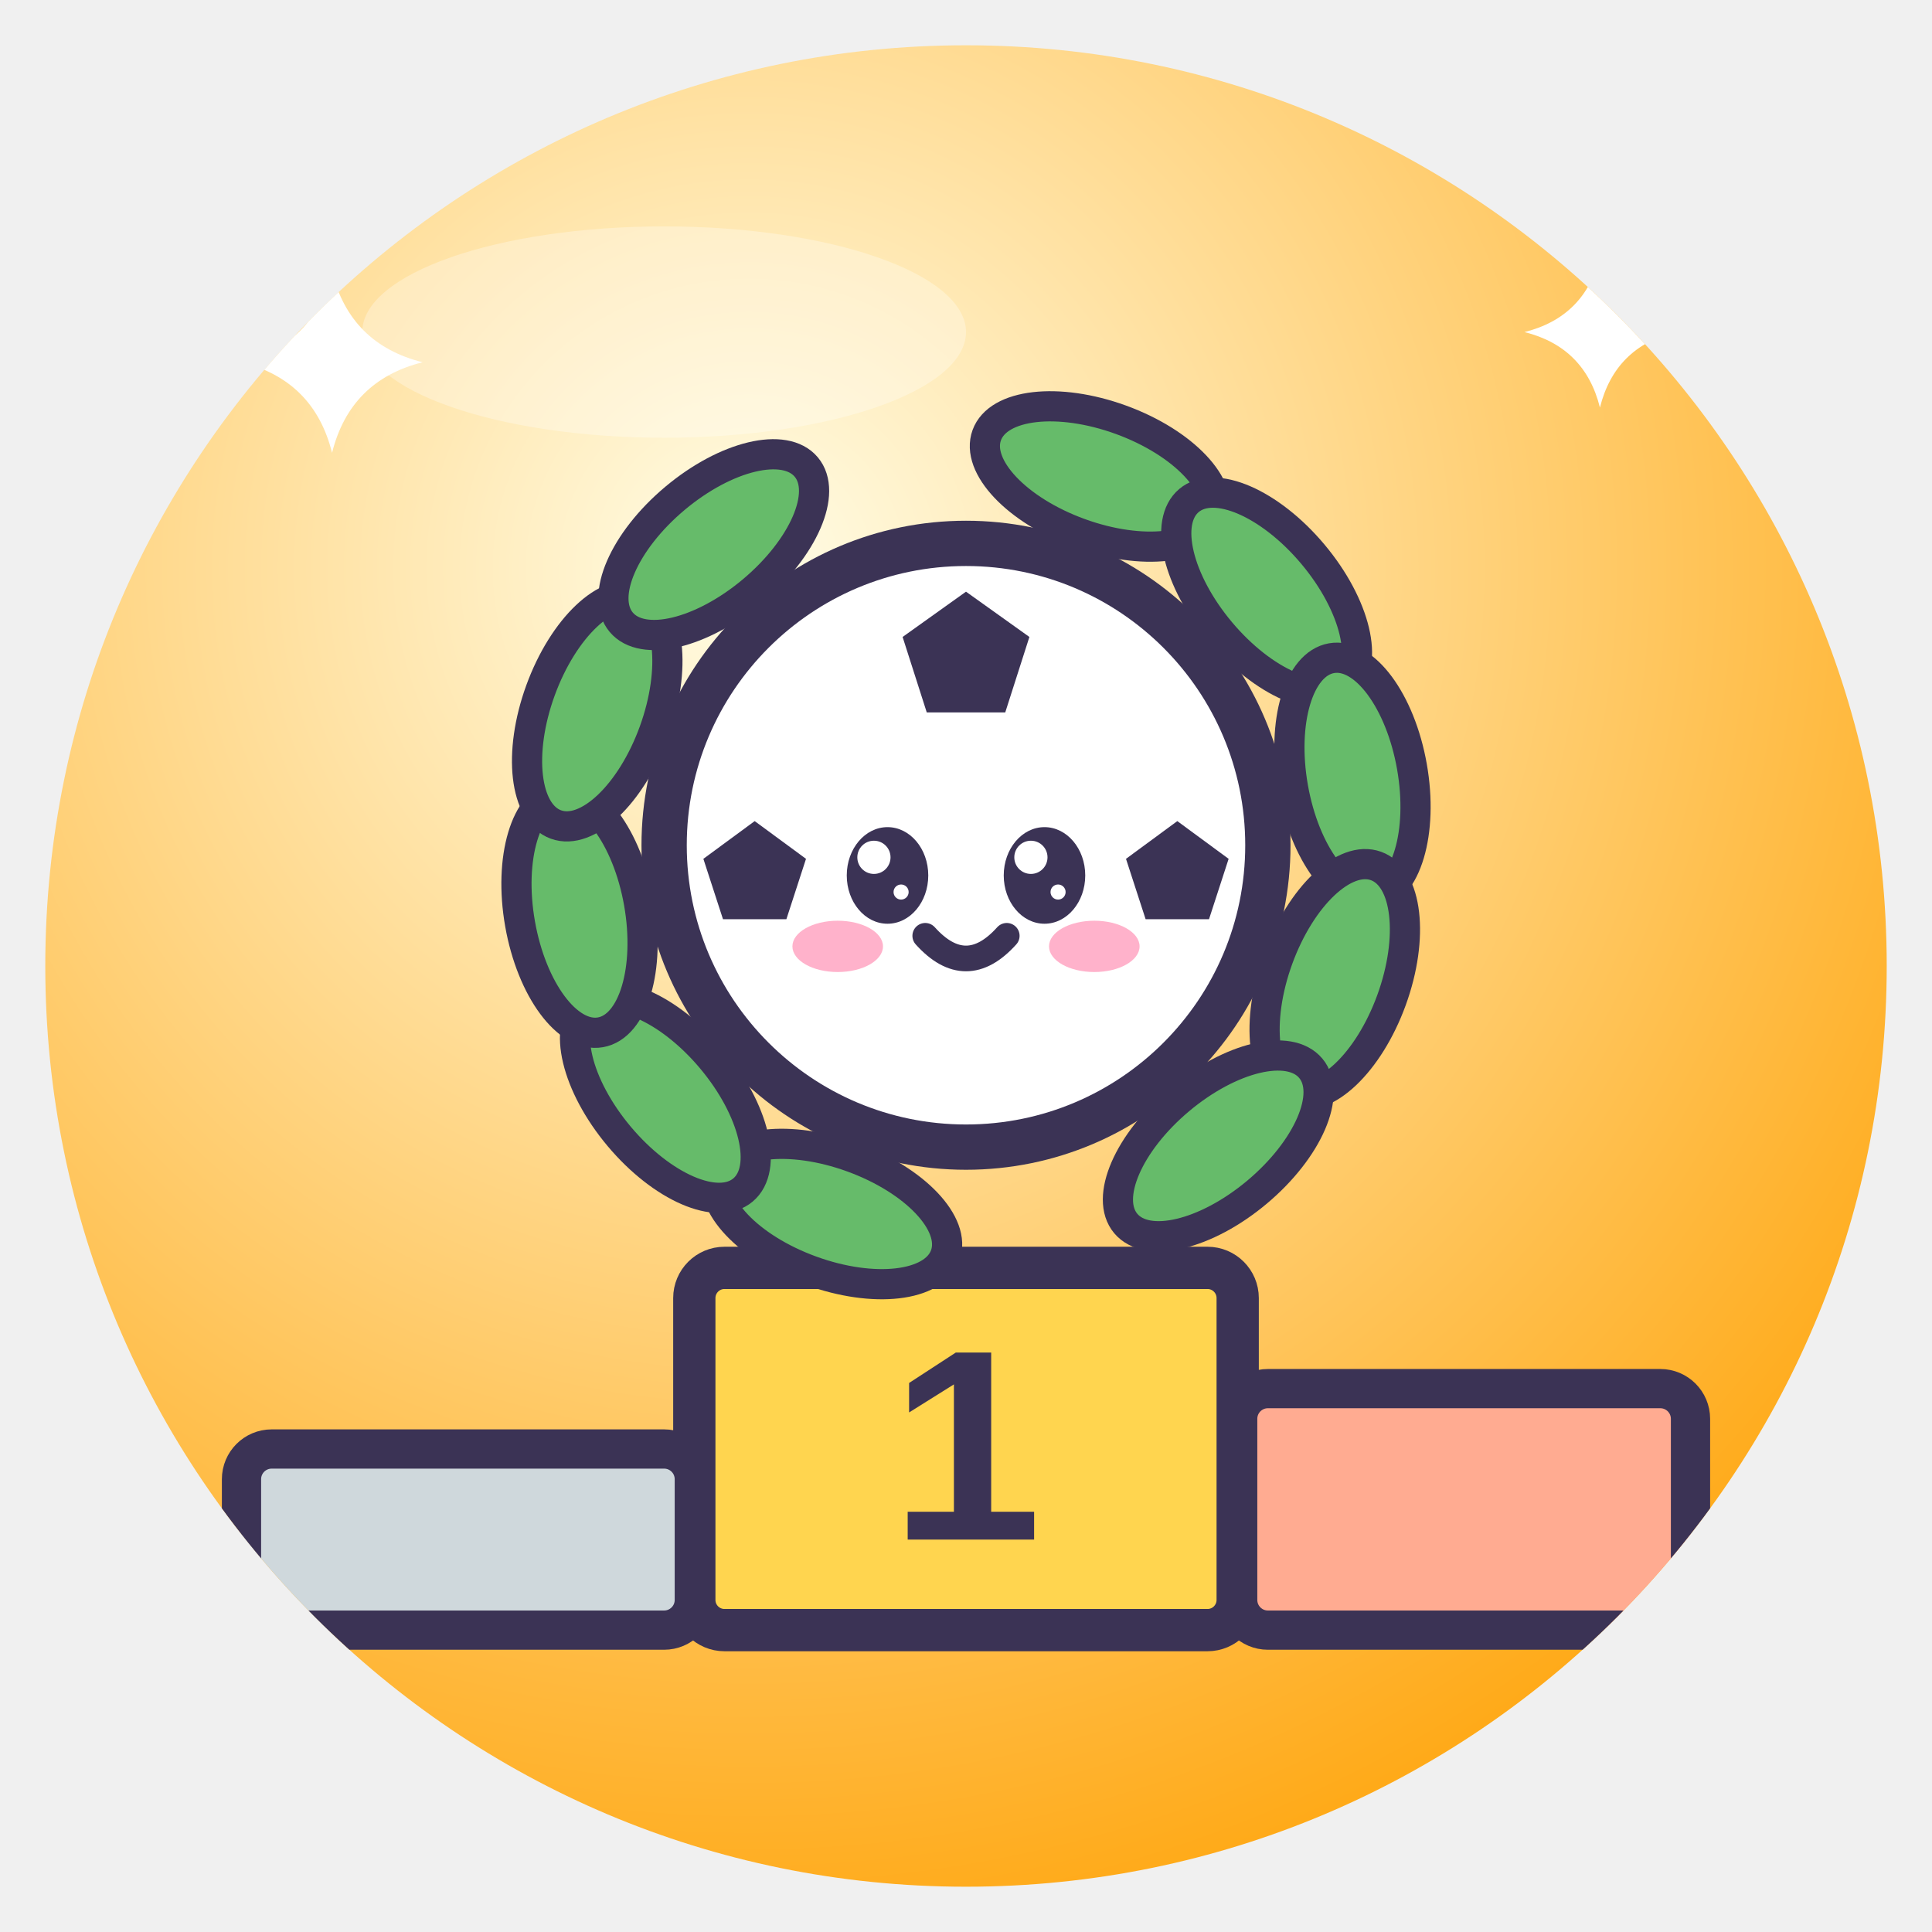
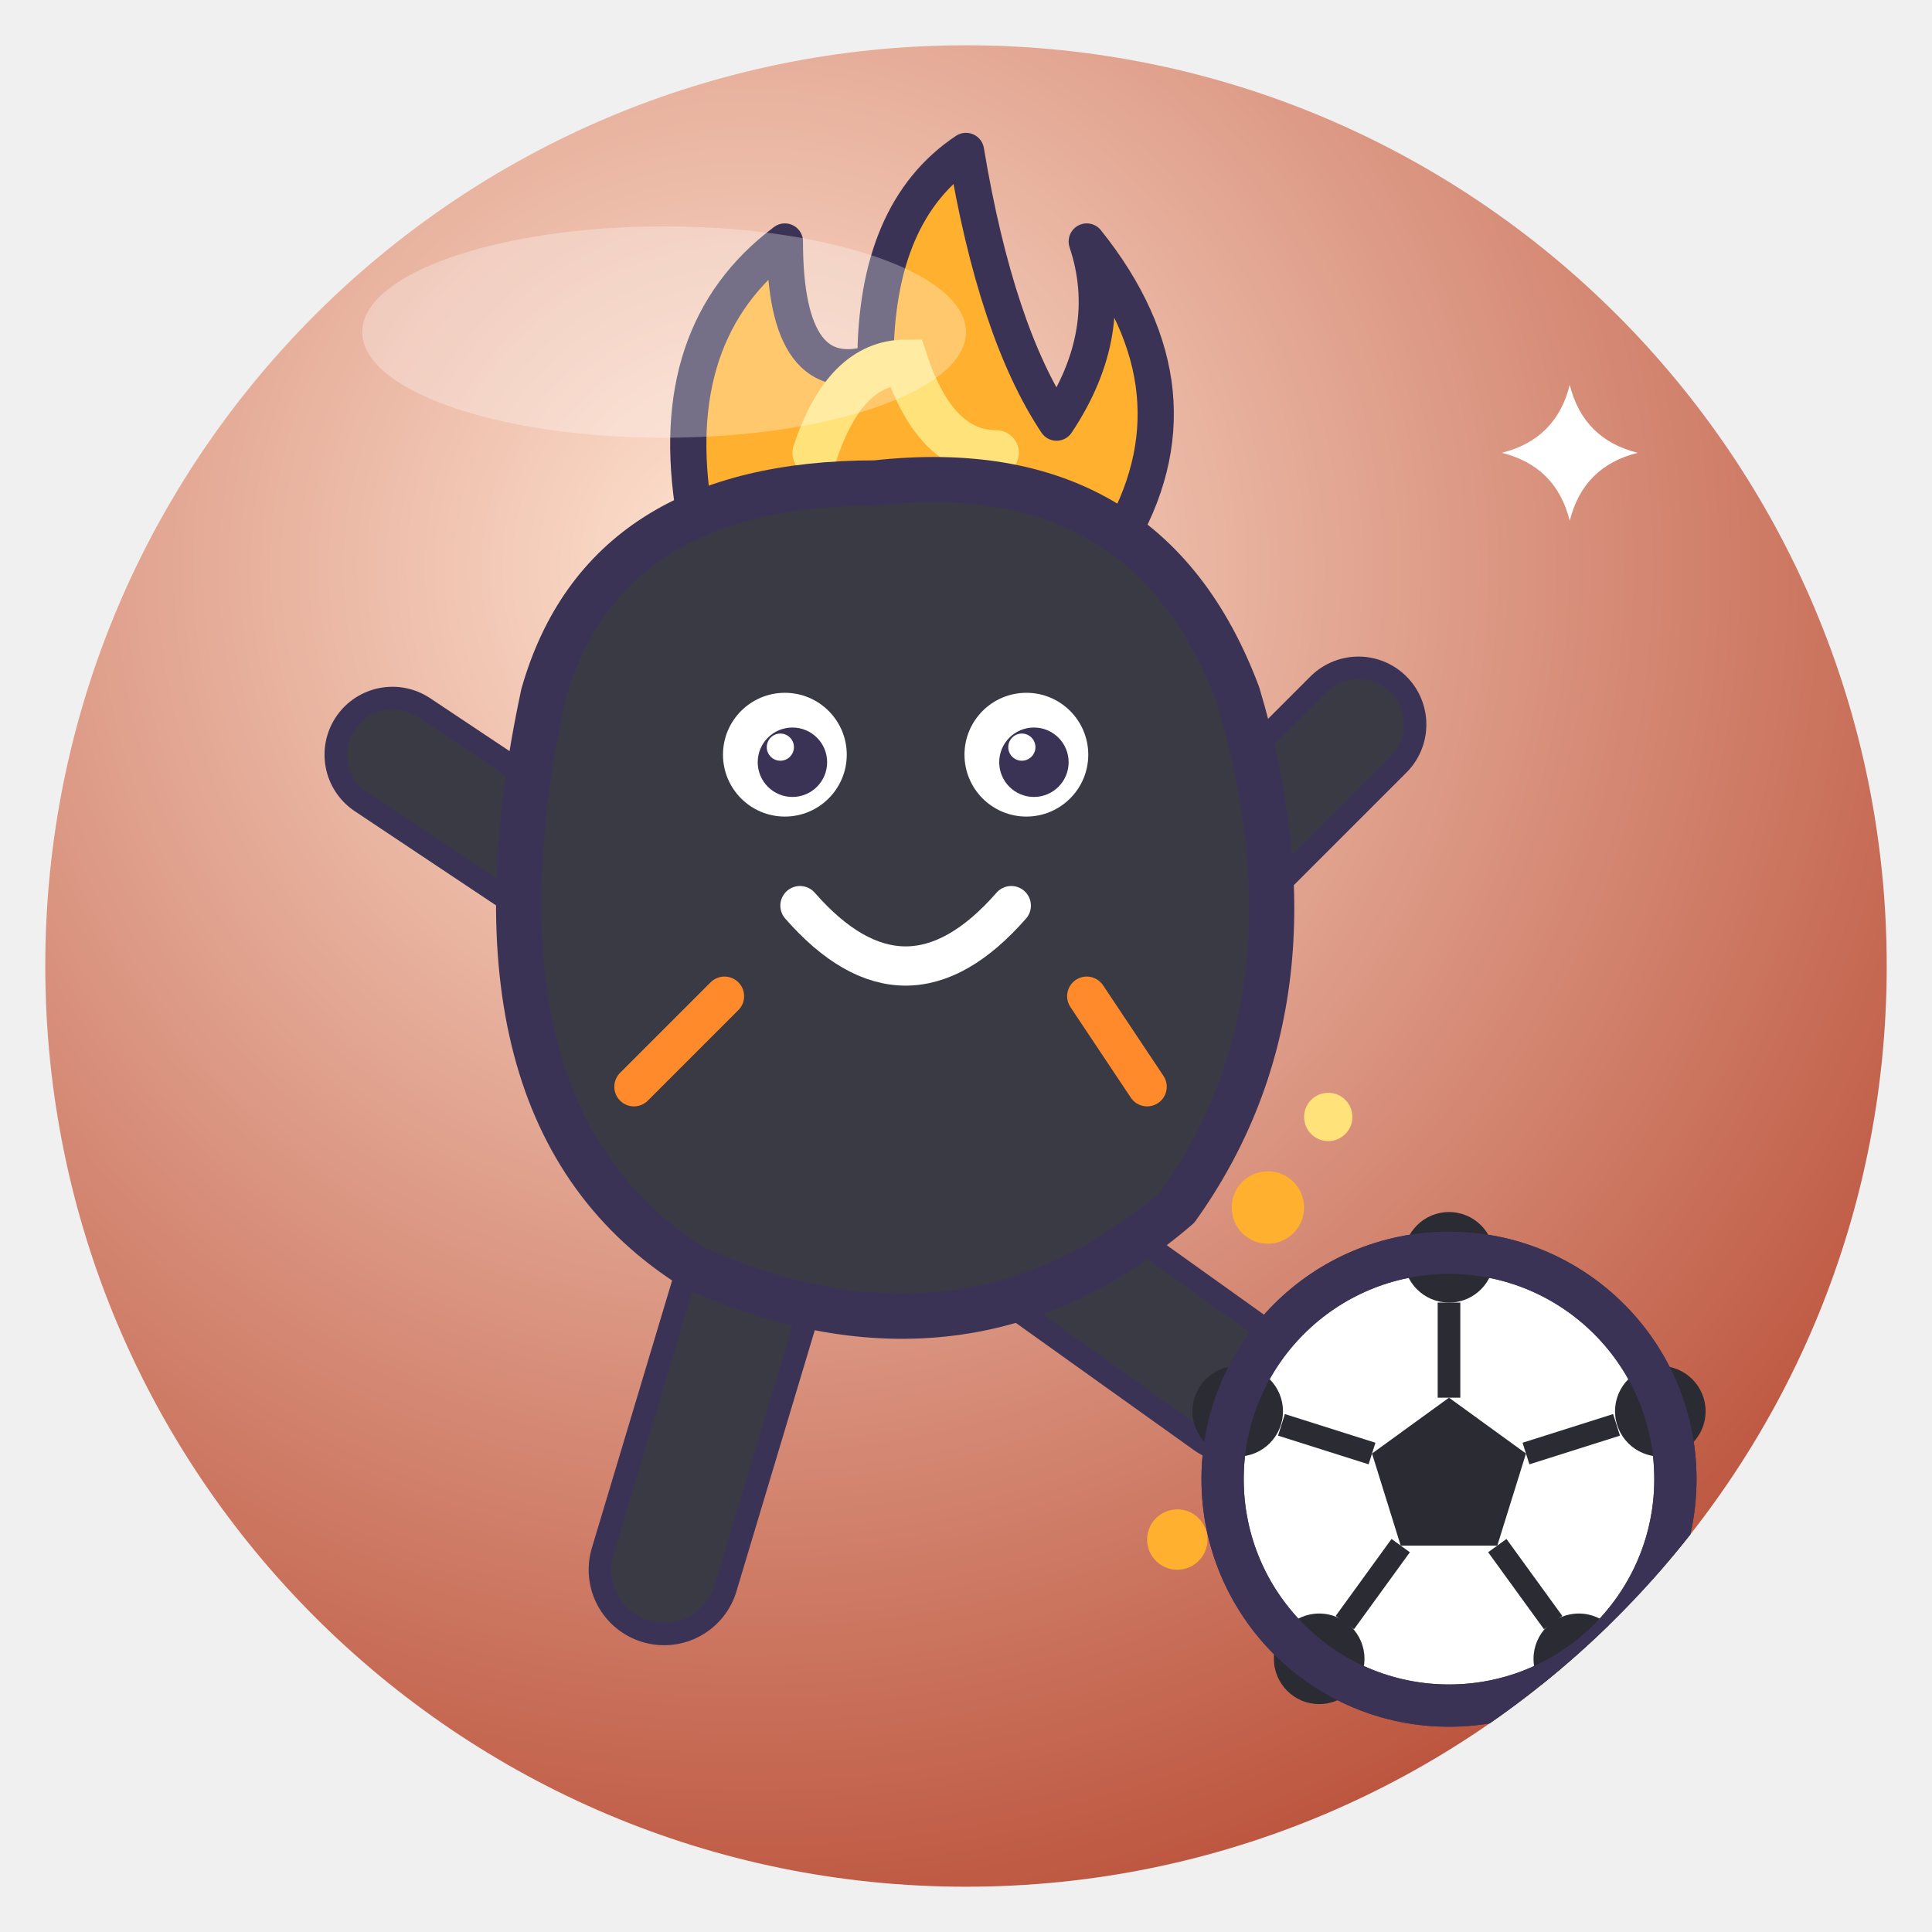
<svg xmlns="http://www.w3.org/2000/svg" viewBox="0 0 128 128" width="128" height="128">
  <defs>
    <radialGradient id="g" cx="38%" cy="28%" r="85%">
-       <stop offset="0" stop-color="#FFFDE7" />
-       <stop offset="1" stop-color="#FFA000" />
+       <stop offset="0" stop-color="#FFE4D2" />
+       <stop offset="1" stop-color="#B5452E" />
    </radialGradient>
    <clipPath id="c">
      <circle cx="64" cy="64" r="61" />
    </clipPath>
  </defs>
  <circle cx="64" cy="64" r="61" fill="url(#g)" />
  <g clip-path="url(#c)">
-     <g transform="translate(64 108) rotate(0) scale(1.0)">
-       <rect x="-18" y="-24" width="36" height="24" rx="2" fill="#FFD54F" stroke="#3B3355" stroke-linejoin="round" stroke-linecap="round" stroke-width="2.8" />
-       <text x="0" y="-6" font-family="Arial" font-weight="700" font-size="18" fill="#3B3355" text-anchor="middle">1</text>
-       <rect x="-48" y="-12" width="30" height="12" rx="2" fill="#CFD8DC" stroke="#3B3355" stroke-linejoin="round" stroke-linecap="round" stroke-width="2.6" />
-       <rect x="18" y="-16" width="30" height="16" rx="2" fill="#FFAB91" stroke="#3B3355" stroke-linejoin="round" stroke-linecap="round" stroke-width="2.6" />
-     </g>
-     <circle cx="64" cy="56" r="20" fill="#FFFFFF" stroke="#3B3355" stroke-linejoin="round" stroke-linecap="round" stroke-width="3" />
-     <polygon points="64.0,39.2 68.2,42.2 66.6,47.2 61.4,47.2 59.8,42.2" fill="#3B3355" />
-     <polygon points="50.0,54.4 53.4,56.9 52.1,60.9 47.9,60.9 46.6,56.9" fill="#3B3355" />
-     <polygon points="78.0,54.4 81.4,56.9 80.1,60.9 75.9,60.9 74.6,56.9" fill="#3B3355" />
-     <ellipse cx="58.8" cy="58.0" rx="2.7" ry="3.2" fill="#3B3355" />
-     <circle cx="57.9" cy="56.8" r="1.1" fill="#fff" />
-     <circle cx="59.7" cy="59.1" r="0.5" fill="#fff" />
-     <ellipse cx="69.2" cy="58.0" rx="2.7" ry="3.2" fill="#3B3355" />
-     <circle cx="68.3" cy="56.8" r="1.1" fill="#fff" />
-     <circle cx="70.1" cy="59.1" r="0.5" fill="#fff" />
-     <ellipse cx="55.5" cy="62.7" rx="3.0" ry="1.7" fill="#FF7FA8" opacity=".6" />
-     <ellipse cx="72.5" cy="62.7" rx="3.0" ry="1.7" fill="#FF7FA8" opacity=".6" />
-     <path d="M61.3 62.0 Q64 65.0 66.7 62.0" fill="none" stroke="#3B3355" stroke-linejoin="round" stroke-linecap="round" stroke-width="1.7" />
-     <g transform="translate(55.10748 80.43201) rotate(200) scale(1.0)">
-       <ellipse cx="0" cy="0" rx="8" ry="4" fill="#66BB6A" stroke="#3B3355" stroke-linejoin="round" stroke-linecap="round" stroke-width="2" />
-     </g>
-     <g transform="translate(44.08284 72.71248) rotate(230) scale(1.0)">
-       <ellipse cx="0" cy="0" rx="8" ry="4" fill="#66BB6A" stroke="#3B3355" stroke-linejoin="round" stroke-linecap="round" stroke-width="2" />
-     </g>
-     <g transform="translate(38.395 60.51485) rotate(260) scale(1.0)">
-       <ellipse cx="0" cy="0" rx="8" ry="4" fill="#66BB6A" stroke="#3B3355" stroke-linejoin="round" stroke-linecap="round" stroke-width="2" />
-     </g>
-     <g transform="translate(39.56799 47.10748) rotate(290) scale(1.0)">
-       <ellipse cx="0" cy="0" rx="8" ry="4" fill="#66BB6A" stroke="#3B3355" stroke-linejoin="round" stroke-linecap="round" stroke-width="2" />
-     </g>
-     <g transform="translate(47.28752 36.08284) rotate(320) scale(1.0)">
-       <ellipse cx="0" cy="0" rx="8" ry="4" fill="#66BB6A" stroke="#3B3355" stroke-linejoin="round" stroke-linecap="round" stroke-width="2" />
-     </g>
-     <g transform="translate(72.89252 31.56799) rotate(20) scale(1.0)">
-       <ellipse cx="0" cy="0" rx="8" ry="4" fill="#66BB6A" stroke="#3B3355" stroke-linejoin="round" stroke-linecap="round" stroke-width="2" />
-     </g>
-     <g transform="translate(83.91716 39.28752) rotate(50) scale(1.0)">
-       <ellipse cx="0" cy="0" rx="8" ry="4" fill="#66BB6A" stroke="#3B3355" stroke-linejoin="round" stroke-linecap="round" stroke-width="2" />
-     </g>
-     <g transform="translate(89.605 51.48515) rotate(80) scale(1.0)">
-       <ellipse cx="0" cy="0" rx="8" ry="4" fill="#66BB6A" stroke="#3B3355" stroke-linejoin="round" stroke-linecap="round" stroke-width="2" />
-     </g>
-     <g transform="translate(88.43201 64.89252) rotate(110) scale(1.0)">
-       <ellipse cx="0" cy="0" rx="8" ry="4" fill="#66BB6A" stroke="#3B3355" stroke-linejoin="round" stroke-linecap="round" stroke-width="2" />
-     </g>
-     <g transform="translate(80.71248 75.91716) rotate(140) scale(1.0)">
-       <ellipse cx="0" cy="0" rx="8" ry="4" fill="#66BB6A" stroke="#3B3355" stroke-linejoin="round" stroke-linecap="round" stroke-width="2" />
-     </g>
-     <path d="M22 18 Q23.2 22.8 28 24 Q23.2 25.2 22 30 Q20.8 25.2 16 24 Q20.8 22.8 22 18Z" fill="#FFFFFF" />
-     <path d="M106 17 Q107.0 21.0 111 22 Q107.0 23.0 106 27 Q105.0 23.0 101 22 Q105.0 21.0 106 17Z" fill="#FFFFFF" />
+     <path d="M46 34 Q44 22 52 16 Q52 26 58 24 Q58 14 64 10 Q66 22 70 28 Q74 22 72 16 Q80 26 74 36 Z" fill="#FFB02E" stroke="#3B3355" stroke-linejoin="round" stroke-linecap="round" stroke-width="2.4" />
+     <path d="M54 30 Q56 24 60 24 Q62 30 66 30" fill="none" stroke="#FFE27A" stroke-width="3" stroke-linecap="round" />
+     <path d="M50 84 L44 104" fill="none" stroke="#3B3355" stroke-width="10" stroke-linecap="round" stroke-linejoin="round" />
+     <path d="M50 84 L44 104" fill="none" stroke="#3A3A44" stroke-width="7" stroke-linecap="round" stroke-linejoin="round" />
+     <path d="M68 82 L82 92" fill="none" stroke="#3B3355" stroke-width="10" stroke-linecap="round" stroke-linejoin="round" />
+     <path d="M68 82 L82 92" fill="none" stroke="#3A3A44" stroke-width="7" stroke-linecap="round" stroke-linejoin="round" />
+     <path d="M38 58 L26 50" fill="none" stroke="#3B3355" stroke-width="9" stroke-linecap="round" stroke-linejoin="round" />
+     <path d="M38 58 L26 50" fill="none" stroke="#3A3A44" stroke-width="6" stroke-linecap="round" stroke-linejoin="round" />
+     <path d="M80 58 L90 48" fill="none" stroke="#3B3355" stroke-width="9" stroke-linecap="round" stroke-linejoin="round" />
+     <path d="M80 58 L90 48" fill="none" stroke="#3A3A44" stroke-width="6" stroke-linecap="round" stroke-linejoin="round" />
+     <path d="M36 46 Q40 32 58 32 Q76 30 82 46 Q88 66 78 80 Q64 92 46 84 Q30 74 36 46 Z" fill="#3A3A44" stroke="#3B3355" stroke-linejoin="round" stroke-linecap="round" stroke-width="3" />
+     <path d="M42 72 L48 66 M76 72 L72 66" fill="none" stroke="#FF8A2B" stroke-width="2.6" stroke-linecap="round" stroke-linejoin="round" />
+     <circle cx="52" cy="50" r="4.1" fill="#FFFFFF" />
+     <circle cx="52.5" cy="50.5" r="2.3" fill="#3B3355" />
+     <circle cx="51.7" cy="49.5" r="0.9" fill="#fff" />
+     <circle cx="68" cy="50" r="4.1" fill="#FFFFFF" />
+     <circle cx="68.5" cy="50.5" r="2.3" fill="#3B3355" />
+     <circle cx="67.7" cy="49.5" r="0.9" fill="#fff" />
+     <path d="M53 60 Q60 68 67 60" fill="none" stroke="#FFFFFF" stroke-width="2.6" stroke-linecap="round" />
+     <circle cx="96" cy="98" r="15" fill="#FFFFFF" stroke="#3B3355" stroke-linejoin="round" stroke-linecap="round" stroke-width="2.8" />
+     <polygon points="96.0,92.6 101.1,96.3 99.2,102.4 92.8,102.4 90.9,96.3" fill="#2B2B33" />
+     <path d="M96.0 92.6 L96.0 86.3" fill="none" stroke="#2B2B33" stroke-width="1.5" />
+     <circle cx="96.0" cy="83.3" r="3.0" fill="#2B2B33" />
+     <path d="M101.1 96.3 L107.1 94.4" fill="none" stroke="#2B2B33" stroke-width="1.5" />
+     <circle cx="110.0" cy="93.5" r="3.0" fill="#2B2B33" />
+     <path d="M99.2 102.4 L102.9 107.5" fill="none" stroke="#2B2B33" stroke-width="1.5" />
+     <circle cx="104.6" cy="109.9" r="3.0" fill="#2B2B33" />
+     <path d="M92.8 102.4 L89.1 107.5" fill="none" stroke="#2B2B33" stroke-width="1.5" />
+     <circle cx="87.4" cy="109.9" r="3.0" fill="#2B2B33" />
+     <path d="M90.9 96.3 L84.9 94.4" fill="none" stroke="#2B2B33" stroke-width="1.5" />
+     <circle cx="82.0" cy="93.5" r="3.0" fill="#2B2B33" />
+     <circle cx="96" cy="98" r="15" fill="none" stroke="#3B3355" stroke-linejoin="round" stroke-linecap="round" stroke-width="2.8" />
+     <circle cx="84" cy="80" r="2.4" fill="#FFB02E" />
+     <circle cx="78" cy="102" r="2" fill="#FFB02E" />
+     <circle cx="88" cy="74" r="1.6" fill="#FFE27A" />
+     <path d="M104 25.5 Q104.9 29.1 108.5 30 Q104.9 30.9 104 34.5 Q103.1 30.9 99.5 30 Q103.1 29.1 104 25.5Z" fill="#fff" />
  </g>
  <ellipse cx="44" cy="22" rx="20" ry="7" fill="#fff" opacity=".3" />
</svg>
